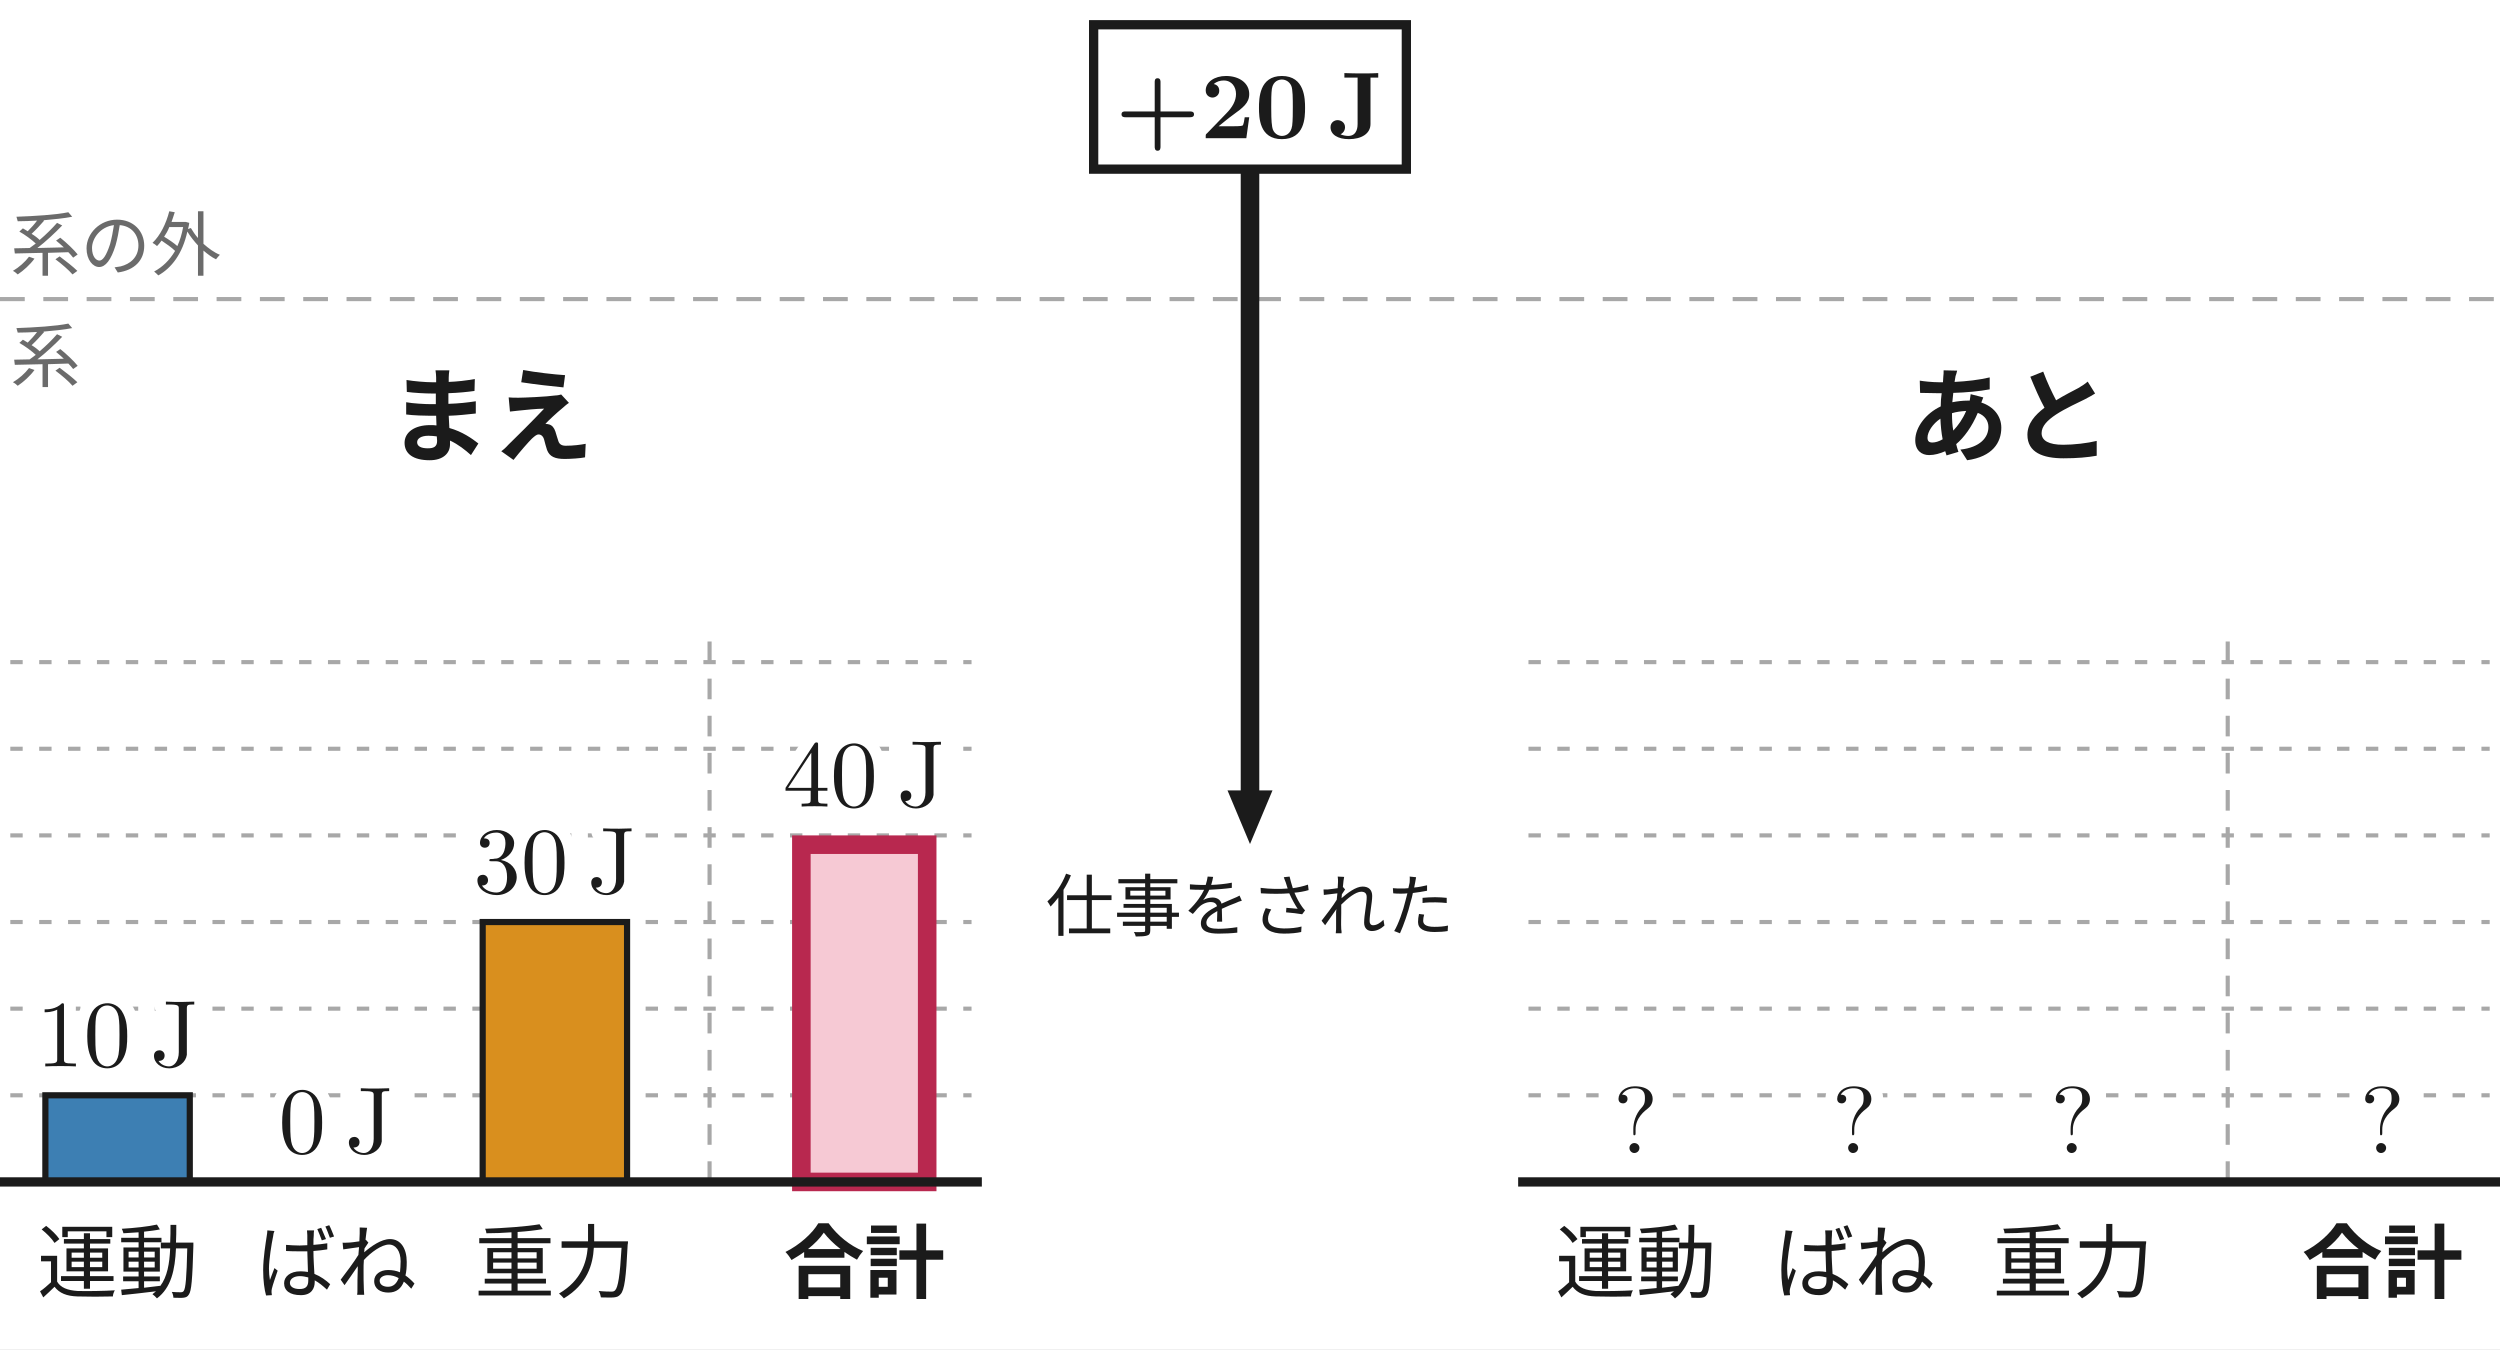
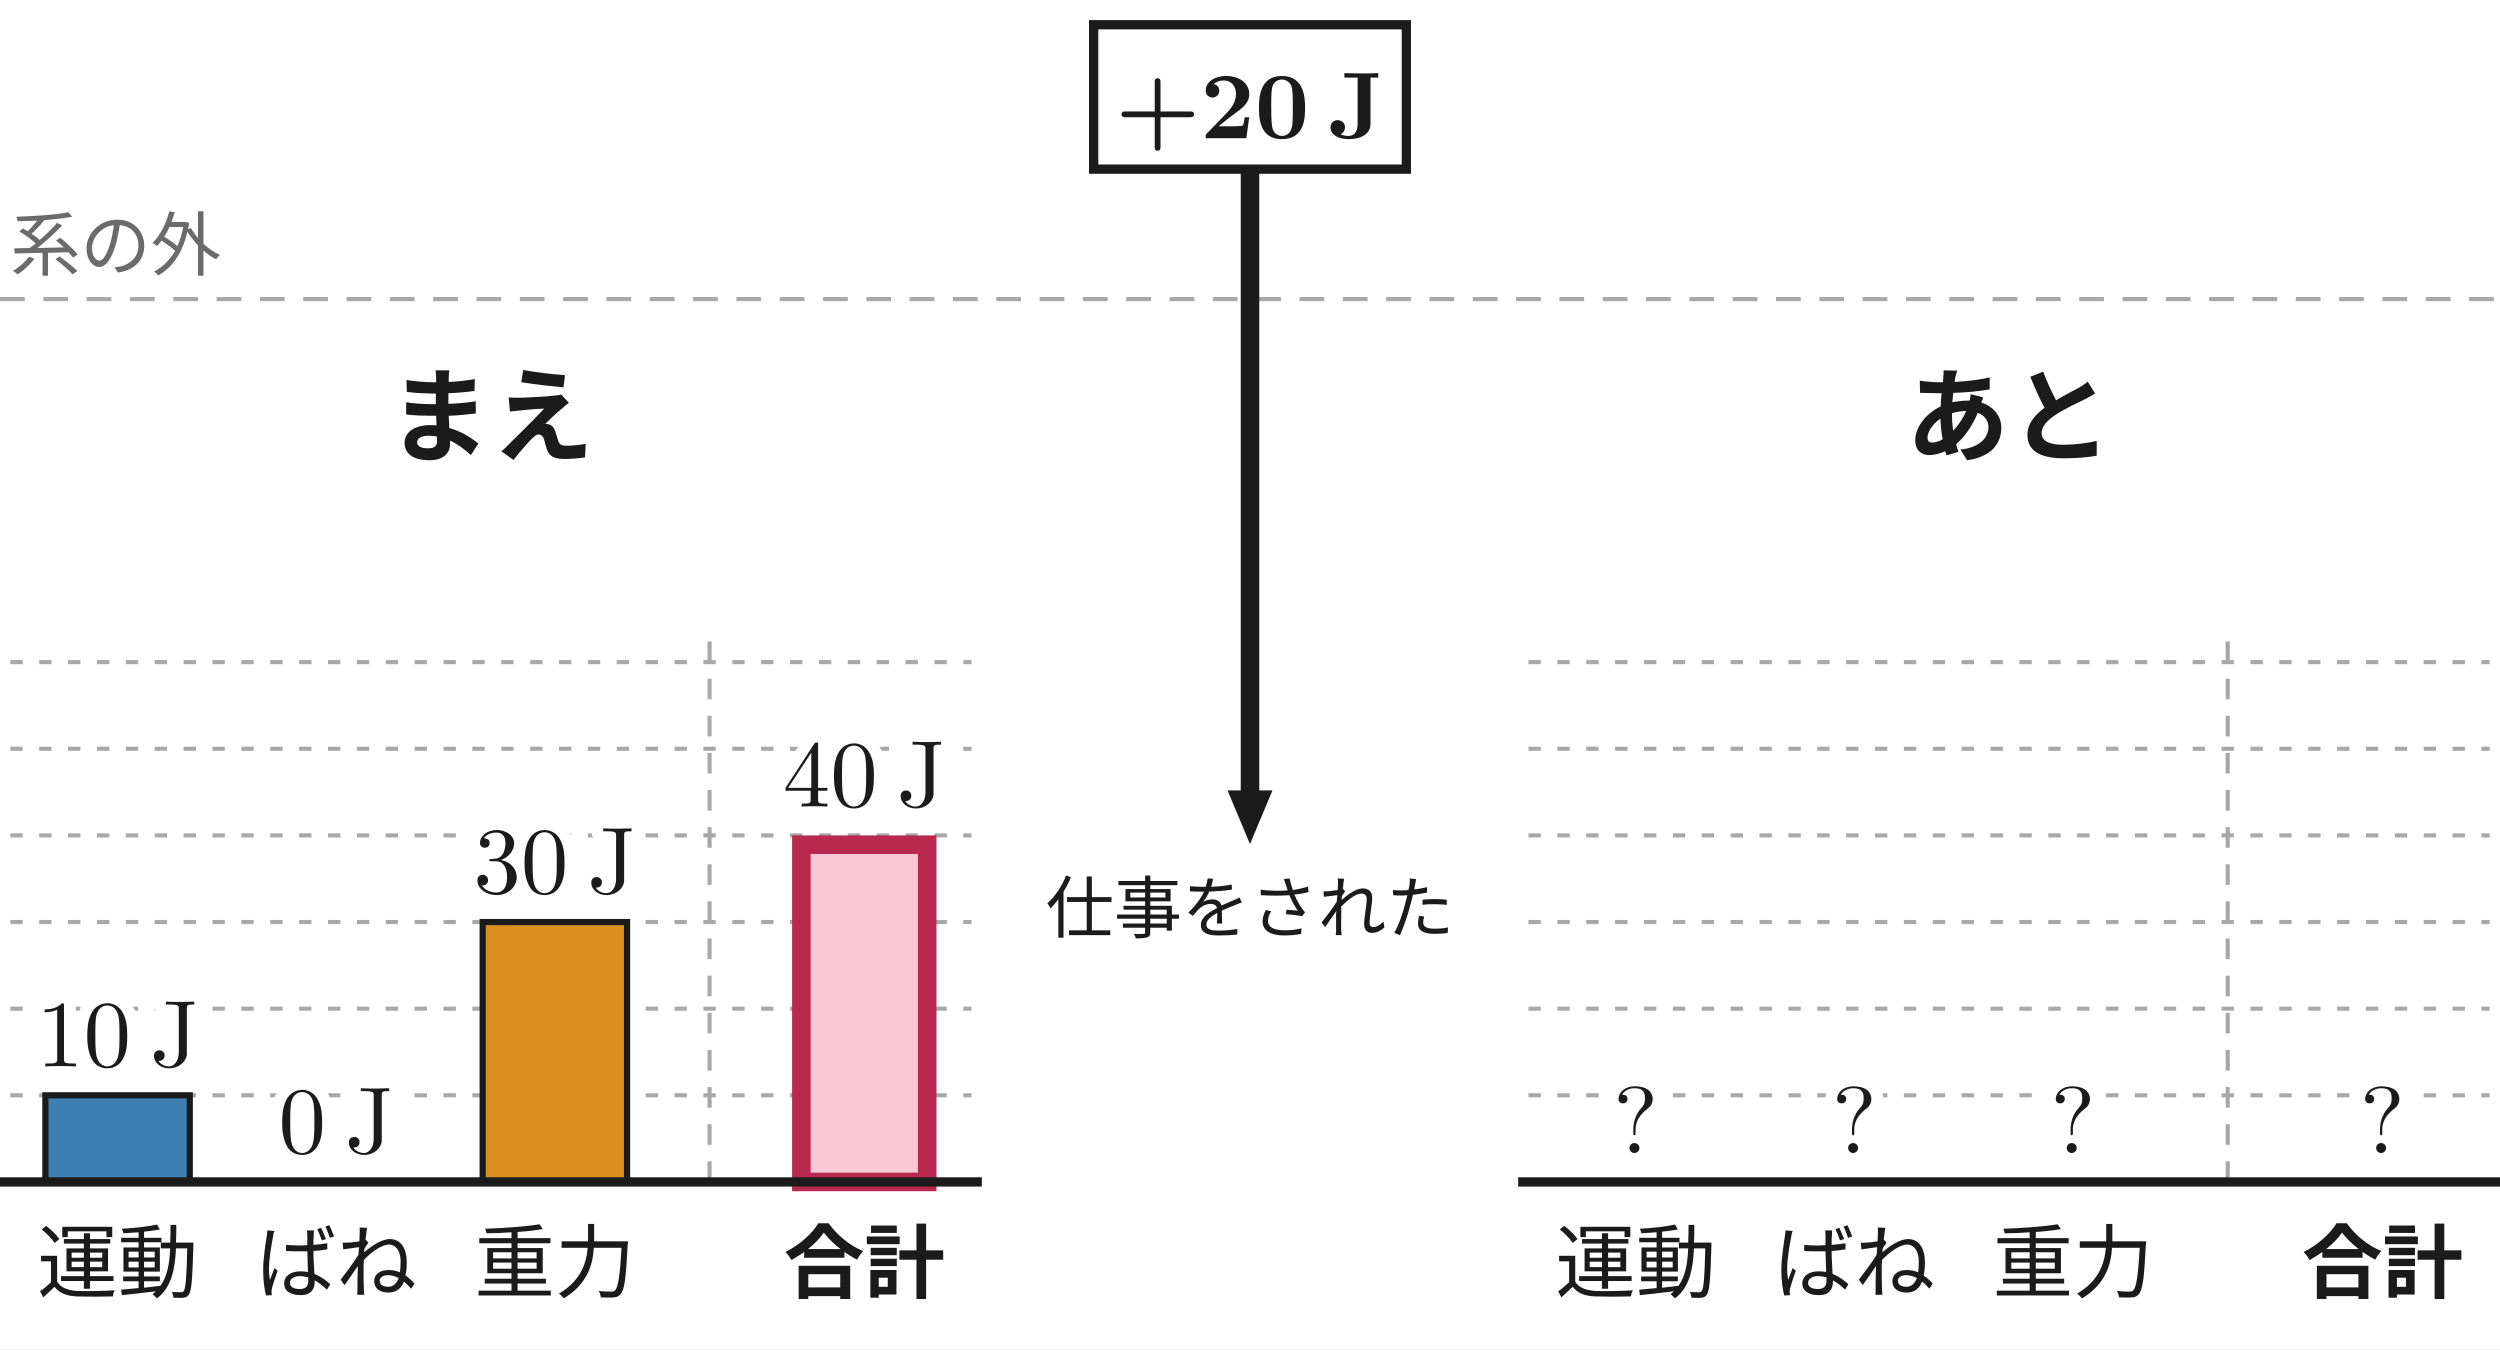
<svg xmlns="http://www.w3.org/2000/svg" width="121.2mm" height="65.4mm" viewBox="0 0 121.2 65.4">
  <rect x="0" y="0" width="121.2" height="65.4" fill="#fff" />
-   <line x1="0" y1="14.5" x2="121.2" y2="14.5" stroke="#a8a8a8" stroke-width="0.2" stroke-dasharray="1.2 0.9" stroke-linecap="butt" />
-   <text x="0.5" y="13.1" font-family="'Harano Aji Gothic', '原ノ味角ゴシック', 'Hiragino Sans', 'Noto Sans JP', sans-serif" font-size="3.4" text-anchor="start" fill="#6b6b6b">系の外</text>
-   <text x="0.5" y="18.5" font-family="'Harano Aji Gothic', '原ノ味角ゴシック', 'Hiragino Sans', 'Noto Sans JP', sans-serif" font-size="3.4" text-anchor="start" fill="#6b6b6b">系</text>
-   <text x="23.8" y="22" font-family="'Harano Aji Gothic', '原ノ味角ゴシック', 'Hiragino Sans', 'Noto Sans JP', sans-serif" font-size="5" text-anchor="middle" fill="#1b1b1b" font-weight="bold">まえ</text>
-   <line x1="0.5" y1="53.1" x2="47.1" y2="53.1" stroke="#a8a8a8" stroke-width="0.2" stroke-dasharray="0.6 0.8" stroke-linecap="butt" />
-   <line x1="0.5" y1="48.9" x2="47.1" y2="48.9" stroke="#a8a8a8" stroke-width="0.2" stroke-dasharray="0.6 0.8" stroke-linecap="butt" />
-   <line x1="0.5" y1="44.7" x2="47.1" y2="44.7" stroke="#a8a8a8" stroke-width="0.2" stroke-dasharray="0.6 0.8" stroke-linecap="butt" />
-   <line x1="0.5" y1="40.5" x2="47.1" y2="40.5" stroke="#a8a8a8" stroke-width="0.2" stroke-dasharray="0.6 0.8" stroke-linecap="butt" />
-   <line x1="0.5" y1="36.3" x2="47.1" y2="36.3" stroke="#a8a8a8" stroke-width="0.2" stroke-dasharray="0.6 0.8" stroke-linecap="butt" />
-   <line x1="0.5" y1="32.1" x2="47.1" y2="32.1" stroke="#a8a8a8" stroke-width="0.2" stroke-dasharray="0.6 0.8" stroke-linecap="butt" />
-   <line x1="34.4" y1="31.1" x2="34.4" y2="57.3" stroke="#a8a8a8" stroke-width="0.2" stroke-dasharray="1.0 0.8" stroke-linecap="butt" />
+   <line x1="0" y1="14.5" x2="121.2" y2="14.5" stroke="#a8a8a8" stroke-width="0.2" stroke-dasharray="1.2 0.9" />
+   <text x="0.5" y="13.1" font-family="'Harano Aji Gothic', '原ノ味角ゴシック', 'BIZ UDPGothic', 'Hiragino Sans', 'Noto Sans JP', sans-serif" font-size="3.4" text-anchor="start" fill="#6b6b6b">系の外</text>
+   <text x="23.8" y="22" font-family="'Harano Aji Gothic', '原ノ味角ゴシック', 'BIZ UDPGothic', 'Hiragino Sans', 'Noto Sans JP', sans-serif" font-size="5" text-anchor="middle" fill="#1b1b1b" font-weight="bold">まえ</text>
+   <line x1="0.5" y1="53.1" x2="47.1" y2="53.1" stroke="#a8a8a8" stroke-width="0.2" stroke-dasharray="0.6 0.8" />
+   <line x1="0.5" y1="48.9" x2="47.1" y2="48.9" stroke="#a8a8a8" stroke-width="0.2" stroke-dasharray="0.6 0.8" />
+   <line x1="0.5" y1="44.7" x2="47.1" y2="44.7" stroke="#a8a8a8" stroke-width="0.2" stroke-dasharray="0.6 0.8" />
+   <line x1="0.5" y1="40.5" x2="47.1" y2="40.5" stroke="#a8a8a8" stroke-width="0.2" stroke-dasharray="0.6 0.8" />
+   <line x1="0.5" y1="36.3" x2="47.1" y2="36.3" stroke="#a8a8a8" stroke-width="0.2" stroke-dasharray="0.6 0.8" />
+   <line x1="0.5" y1="32.1" x2="47.1" y2="32.1" stroke="#a8a8a8" stroke-width="0.2" stroke-dasharray="0.6 0.8" />
+   <line x1="34.4" y1="31.1" x2="34.4" y2="57.3" stroke="#a8a8a8" stroke-width="0.2" stroke-dasharray="1.0 0.8" />
  <rect x="2.2" y="53.1" width="7" height="4.2" fill="#3d7fb3" stroke="#1b1b1b" stroke-width="0.3" />
  <text x="5.7" y="51.7" font-family="'Latin Modern Roman', 'LM Roman 10', 'Times New Roman', serif" font-size="4.6" text-anchor="middle" fill="#1b1b1b" stroke="#fff" stroke-width="1.15" stroke-linejoin="round" paint-order="stroke">10 J</text>
-   <text x="5.7" y="62.62" font-family="'Harano Aji Gothic', '原ノ味角ゴシック', 'Hiragino Sans', 'Noto Sans JP', sans-serif" font-size="3.9" text-anchor="middle" fill="#1b1b1b">運動</text>
+   <text x="5.7" y="62.62" font-family="'Harano Aji Gothic', '原ノ味角ゴシック', 'BIZ UDPGothic', 'Hiragino Sans', 'Noto Sans JP', sans-serif" font-size="3.9" text-anchor="middle" fill="#1b1b1b">運動</text>
  <text x="16.3" y="55.9" font-family="'Latin Modern Roman', 'LM Roman 10', 'Times New Roman', serif" font-size="4.6" text-anchor="middle" fill="#1b1b1b" stroke="#fff" stroke-width="1.15" stroke-linejoin="round" paint-order="stroke">0 J</text>
-   <text x="16.3" y="62.62" font-family="'Harano Aji Gothic', '原ノ味角ゴシック', 'Hiragino Sans', 'Noto Sans JP', sans-serif" font-size="3.9" text-anchor="middle" fill="#1b1b1b">ばね</text>
+   <text x="16.3" y="62.62" font-family="'Harano Aji Gothic', '原ノ味角ゴシック', 'BIZ UDPGothic', 'Hiragino Sans', 'Noto Sans JP', sans-serif" font-size="3.9" text-anchor="middle" fill="#1b1b1b">ばね</text>
  <rect x="23.4" y="44.7" width="7" height="12.6" fill="#d98f1e" stroke="#1b1b1b" stroke-width="0.3" />
  <text x="26.9" y="43.3" font-family="'Latin Modern Roman', 'LM Roman 10', 'Times New Roman', serif" font-size="4.6" text-anchor="middle" fill="#1b1b1b" stroke="#fff" stroke-width="1.15" stroke-linejoin="round" paint-order="stroke">30 J</text>
-   <text x="26.9" y="62.62" font-family="'Harano Aji Gothic', '原ノ味角ゴシック', 'Hiragino Sans', 'Noto Sans JP', sans-serif" font-size="3.9" text-anchor="middle" fill="#1b1b1b">重力</text>
+   <text x="26.9" y="62.62" font-family="'Harano Aji Gothic', '原ノ味角ゴシック', 'BIZ UDPGothic', 'Hiragino Sans', 'Noto Sans JP', sans-serif" font-size="3.9" text-anchor="middle" fill="#1b1b1b">重力</text>
  <rect x="38.85" y="40.95" width="6.1" height="16.35" fill="#f6c9d4" stroke="#b8284f" stroke-width="0.9" />
  <text x="41.9" y="39.1" font-family="'Latin Modern Roman', 'LM Roman 10', 'Times New Roman', serif" font-size="4.6" text-anchor="middle" fill="#1b1b1b" stroke="#fff" stroke-width="1.15" stroke-linejoin="round" paint-order="stroke">40 J</text>
-   <text x="41.9" y="62.62" font-family="'Harano Aji Gothic', '原ノ味角ゴシック', 'Hiragino Sans', 'Noto Sans JP', sans-serif" font-size="3.9" text-anchor="middle" fill="#1b1b1b" font-weight="bold">合計</text>
-   <line x1="0" y1="57.3" x2="47.6" y2="57.3" stroke="#1b1b1b" stroke-width="0.45" stroke-linecap="butt" />
-   <text x="97.4" y="22" font-family="'Harano Aji Gothic', '原ノ味角ゴシック', 'Hiragino Sans', 'Noto Sans JP', sans-serif" font-size="5" text-anchor="middle" fill="#1b1b1b" font-weight="bold">あと</text>
-   <line x1="74.1" y1="53.1" x2="120.7" y2="53.1" stroke="#a8a8a8" stroke-width="0.2" stroke-dasharray="0.6 0.8" stroke-linecap="butt" />
-   <line x1="74.1" y1="48.9" x2="120.7" y2="48.9" stroke="#a8a8a8" stroke-width="0.2" stroke-dasharray="0.6 0.8" stroke-linecap="butt" />
-   <line x1="74.1" y1="44.7" x2="120.7" y2="44.7" stroke="#a8a8a8" stroke-width="0.2" stroke-dasharray="0.6 0.8" stroke-linecap="butt" />
-   <line x1="74.1" y1="40.5" x2="120.7" y2="40.5" stroke="#a8a8a8" stroke-width="0.2" stroke-dasharray="0.6 0.8" stroke-linecap="butt" />
-   <line x1="74.1" y1="36.3" x2="120.7" y2="36.3" stroke="#a8a8a8" stroke-width="0.2" stroke-dasharray="0.6 0.8" stroke-linecap="butt" />
-   <line x1="74.1" y1="32.1" x2="120.7" y2="32.1" stroke="#a8a8a8" stroke-width="0.2" stroke-dasharray="0.6 0.8" stroke-linecap="butt" />
-   <line x1="108" y1="31.1" x2="108" y2="57.3" stroke="#a8a8a8" stroke-width="0.2" stroke-dasharray="1.0 0.8" stroke-linecap="butt" />
+   <text x="41.9" y="62.62" font-family="'Harano Aji Gothic', '原ノ味角ゴシック', 'BIZ UDPGothic', 'Hiragino Sans', 'Noto Sans JP', sans-serif" font-size="3.9" text-anchor="middle" fill="#1b1b1b" font-weight="bold">合計</text>
+   <line x1="0" y1="57.3" x2="47.6" y2="57.3" stroke="#1b1b1b" stroke-width="0.45" />
+   <text x="97.4" y="22" font-family="'Harano Aji Gothic', '原ノ味角ゴシック', 'BIZ UDPGothic', 'Hiragino Sans', 'Noto Sans JP', sans-serif" font-size="5" text-anchor="middle" fill="#1b1b1b" font-weight="bold">あと</text>
+   <line x1="74.1" y1="53.1" x2="120.7" y2="53.1" stroke="#a8a8a8" stroke-width="0.2" stroke-dasharray="0.6 0.8" />
+   <line x1="74.1" y1="48.9" x2="120.7" y2="48.9" stroke="#a8a8a8" stroke-width="0.2" stroke-dasharray="0.6 0.8" />
+   <line x1="74.1" y1="44.7" x2="120.7" y2="44.7" stroke="#a8a8a8" stroke-width="0.2" stroke-dasharray="0.6 0.8" />
+   <line x1="74.1" y1="40.5" x2="120.7" y2="40.5" stroke="#a8a8a8" stroke-width="0.2" stroke-dasharray="0.6 0.8" />
+   <line x1="74.1" y1="36.3" x2="120.7" y2="36.3" stroke="#a8a8a8" stroke-width="0.2" stroke-dasharray="0.6 0.8" />
+   <line x1="74.1" y1="32.1" x2="120.7" y2="32.1" stroke="#a8a8a8" stroke-width="0.2" stroke-dasharray="0.6 0.8" />
+   <line x1="108" y1="31.1" x2="108" y2="57.3" stroke="#a8a8a8" stroke-width="0.2" stroke-dasharray="1.0 0.8" />
  <text x="79.3" y="55.9" font-family="'Latin Modern Roman', 'LM Roman 10', 'Times New Roman', serif" font-size="4.6" text-anchor="middle" fill="#1b1b1b" stroke="#fff" stroke-width="1.15" stroke-linejoin="round" paint-order="stroke">?</text>
-   <text x="79.3" y="62.62" font-family="'Harano Aji Gothic', '原ノ味角ゴシック', 'Hiragino Sans', 'Noto Sans JP', sans-serif" font-size="3.9" text-anchor="middle" fill="#1b1b1b">運動</text>
+   <text x="79.3" y="62.62" font-family="'Harano Aji Gothic', '原ノ味角ゴシック', 'BIZ UDPGothic', 'Hiragino Sans', 'Noto Sans JP', sans-serif" font-size="3.9" text-anchor="middle" fill="#1b1b1b">運動</text>
  <text x="89.9" y="55.9" font-family="'Latin Modern Roman', 'LM Roman 10', 'Times New Roman', serif" font-size="4.6" text-anchor="middle" fill="#1b1b1b" stroke="#fff" stroke-width="1.15" stroke-linejoin="round" paint-order="stroke">?</text>
-   <text x="89.9" y="62.62" font-family="'Harano Aji Gothic', '原ノ味角ゴシック', 'Hiragino Sans', 'Noto Sans JP', sans-serif" font-size="3.9" text-anchor="middle" fill="#1b1b1b">ばね</text>
+   <text x="89.9" y="62.62" font-family="'Harano Aji Gothic', '原ノ味角ゴシック', 'BIZ UDPGothic', 'Hiragino Sans', 'Noto Sans JP', sans-serif" font-size="3.9" text-anchor="middle" fill="#1b1b1b">ばね</text>
  <text x="100.5" y="55.9" font-family="'Latin Modern Roman', 'LM Roman 10', 'Times New Roman', serif" font-size="4.6" text-anchor="middle" fill="#1b1b1b" stroke="#fff" stroke-width="1.15" stroke-linejoin="round" paint-order="stroke">?</text>
-   <text x="100.5" y="62.62" font-family="'Harano Aji Gothic', '原ノ味角ゴシック', 'Hiragino Sans', 'Noto Sans JP', sans-serif" font-size="3.9" text-anchor="middle" fill="#1b1b1b">重力</text>
+   <text x="100.5" y="62.62" font-family="'Harano Aji Gothic', '原ノ味角ゴシック', 'BIZ UDPGothic', 'Hiragino Sans', 'Noto Sans JP', sans-serif" font-size="3.9" text-anchor="middle" fill="#1b1b1b">重力</text>
  <text x="115.5" y="55.9" font-family="'Latin Modern Roman', 'LM Roman 10', 'Times New Roman', serif" font-size="4.6" text-anchor="middle" fill="#1b1b1b" stroke="#fff" stroke-width="1.15" stroke-linejoin="round" paint-order="stroke">?</text>
-   <text x="115.5" y="62.62" font-family="'Harano Aji Gothic', '原ノ味角ゴシック', 'Hiragino Sans', 'Noto Sans JP', sans-serif" font-size="3.9" text-anchor="middle" fill="#1b1b1b" font-weight="bold">合計</text>
-   <line x1="73.6" y1="57.3" x2="121.2" y2="57.3" stroke="#1b1b1b" stroke-width="0.45" stroke-linecap="butt" />
-   <line x1="60.6" y1="8.2" x2="60.6" y2="38.52" stroke="#1b1b1b" stroke-width="0.9" stroke-linecap="butt" />
+   <text x="115.5" y="62.62" font-family="'Harano Aji Gothic', '原ノ味角ゴシック', 'BIZ UDPGothic', 'Hiragino Sans', 'Noto Sans JP', sans-serif" font-size="3.9" text-anchor="middle" fill="#1b1b1b" font-weight="bold">合計</text>
+   <line x1="73.6" y1="57.3" x2="121.2" y2="57.3" stroke="#1b1b1b" stroke-width="0.45" />
+   <line x1="60.6" y1="8.2" x2="60.6" y2="38.52" stroke="#1b1b1b" stroke-width="0.9" />
  <polygon points="60.6,40.92 59.51,38.32 61.69,38.32" fill="#1b1b1b" />
  <rect x="53.02" y="1.2" width="15.16" height="7" fill="#ffffff" stroke="#1b1b1b" stroke-width="0.45" />
  <text x="60.6" y="6.7" font-family="'Latin Modern Roman', 'LM Roman 10', 'Times New Roman', serif" font-size="4.6" text-anchor="middle" fill="#1b1b1b" font-weight="bold">+20 J</text>
-   <text x="60.6" y="45.12" font-family="'Harano Aji Gothic', '原ノ味角ゴシック', 'Hiragino Sans', 'Noto Sans JP', sans-serif" font-size="3.3" text-anchor="middle" fill="#1b1b1b" stroke="#fff" stroke-width="0.82" stroke-linejoin="round" paint-order="stroke">仕事をされた</text>
+   <text x="60.6" y="45.21" font-family="'Harano Aji Gothic', '原ノ味角ゴシック', 'BIZ UDPGothic', 'Hiragino Sans', 'Noto Sans JP', sans-serif" font-size="3.3" text-anchor="middle" fill="#1b1b1b" stroke="#fff" stroke-width="0.82" stroke-linejoin="round" paint-order="stroke">仕事をされた</text>
</svg>
